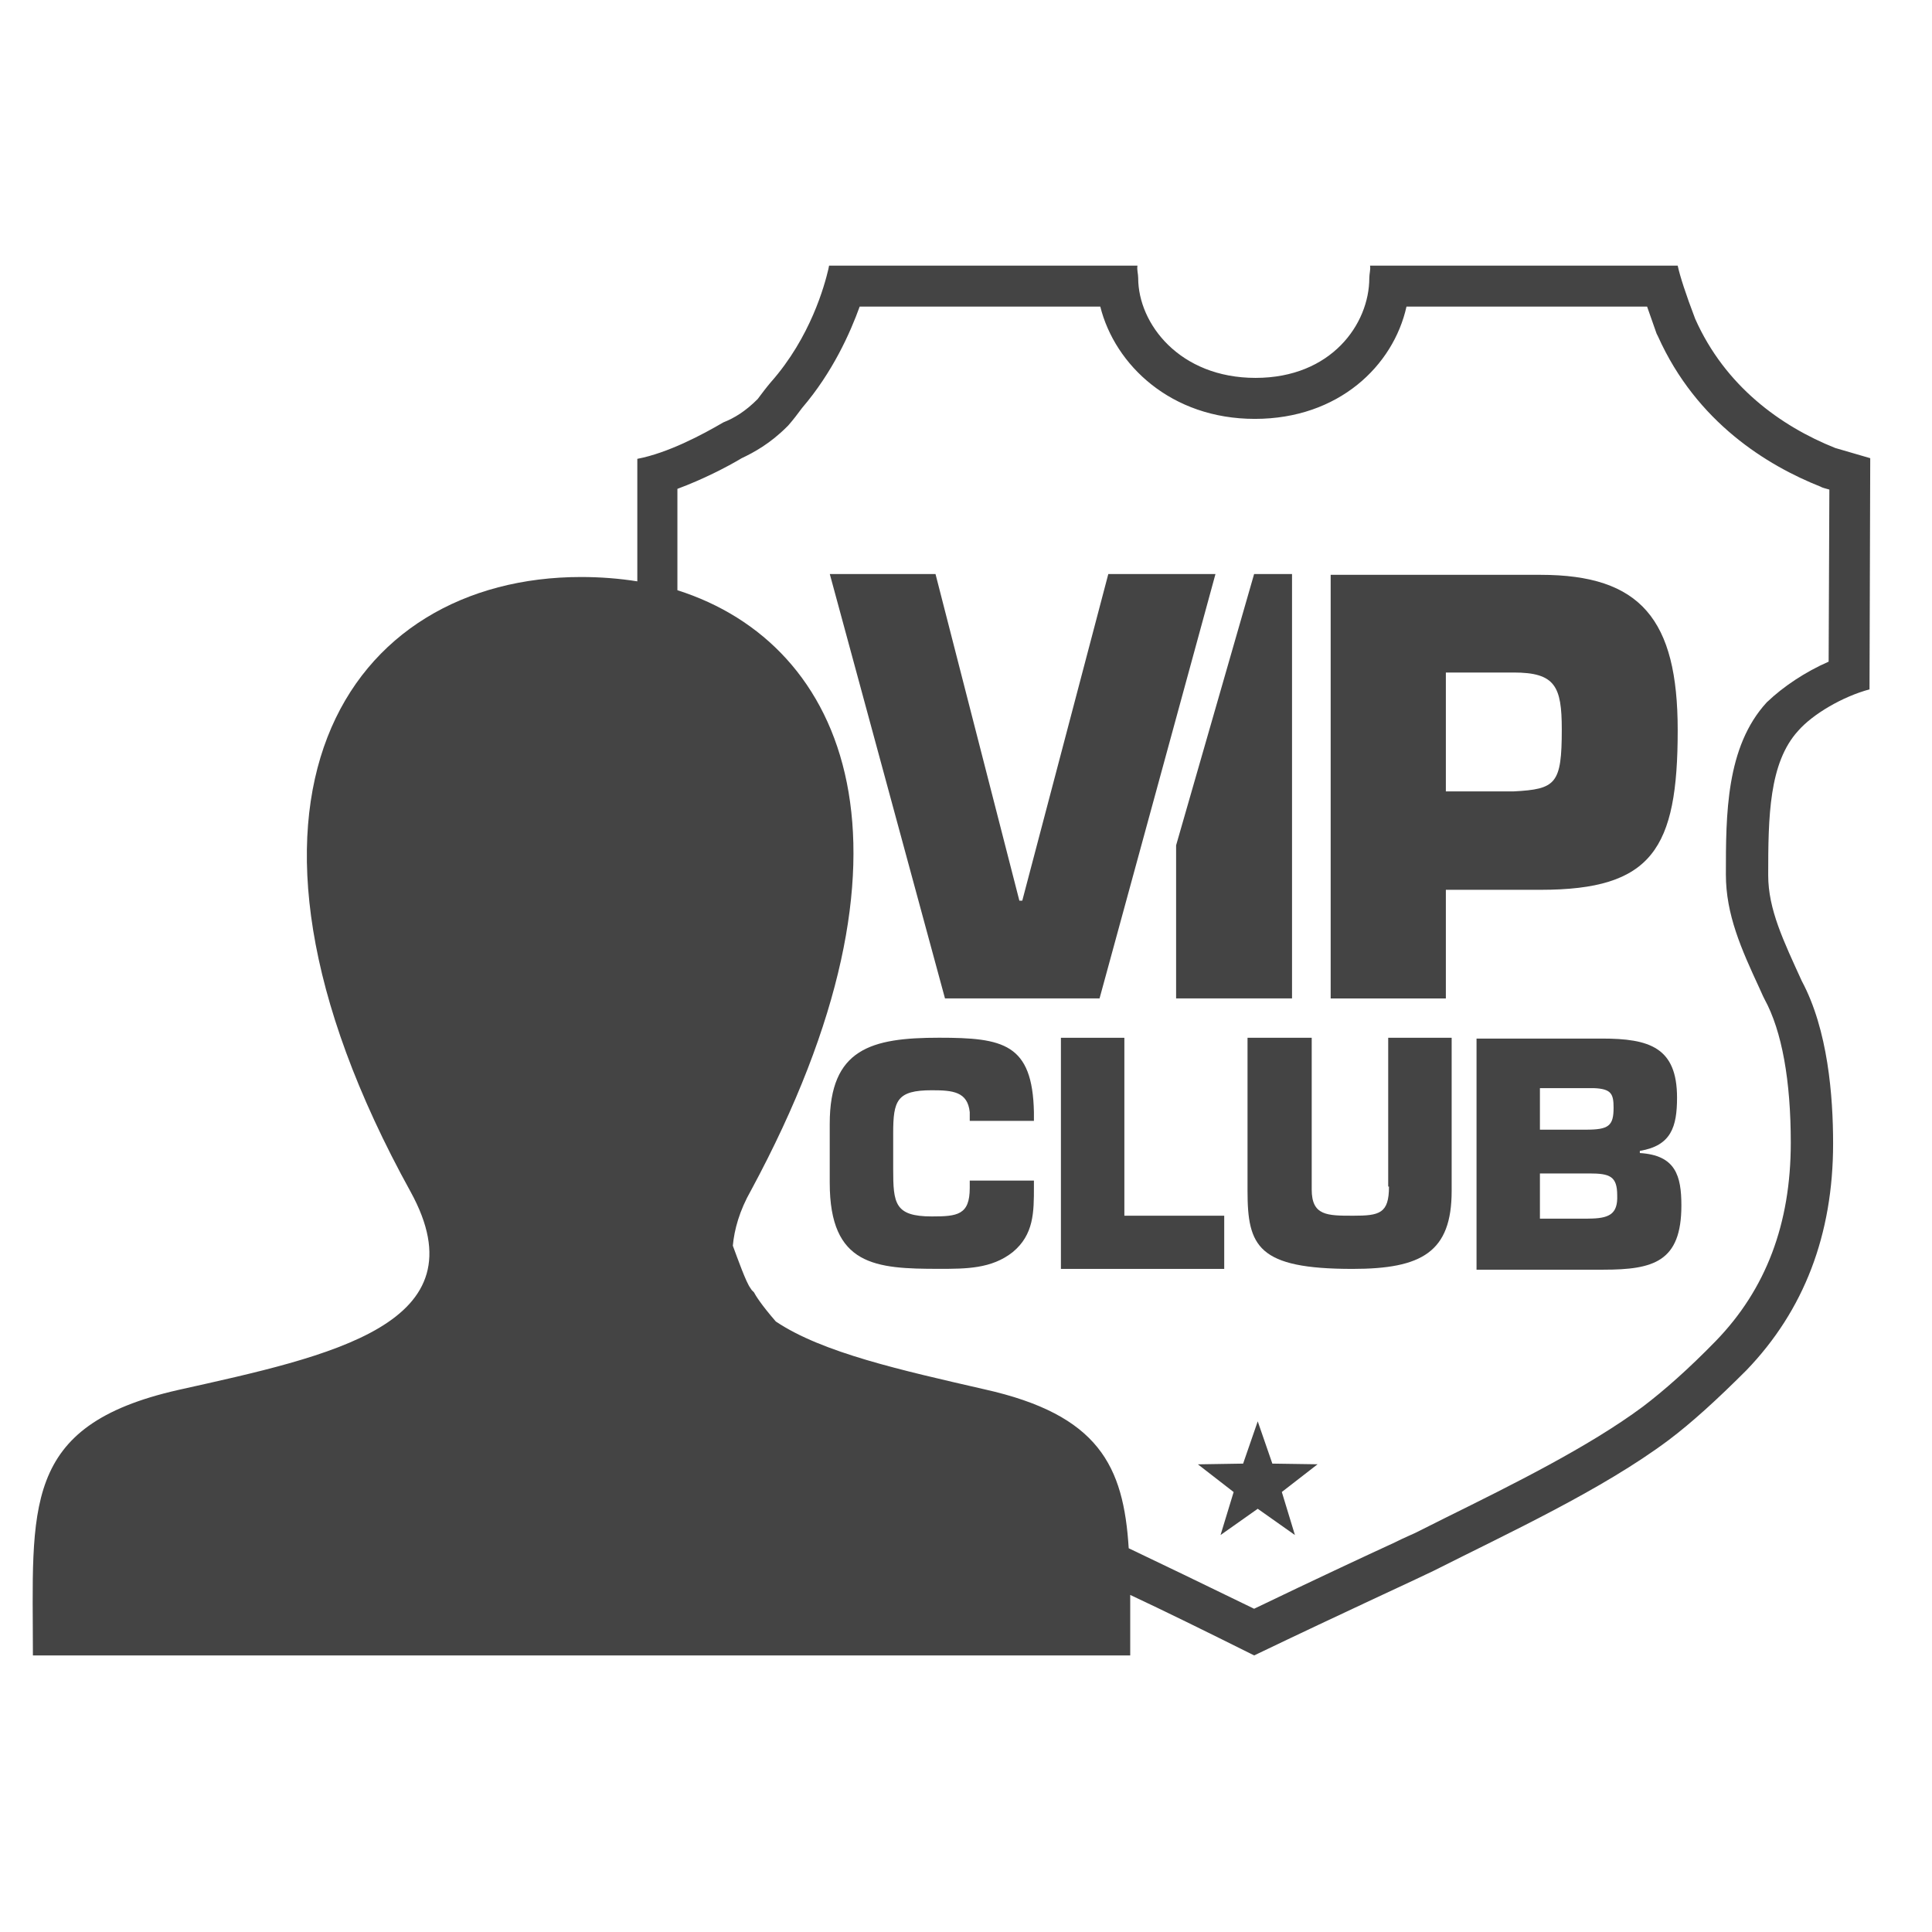
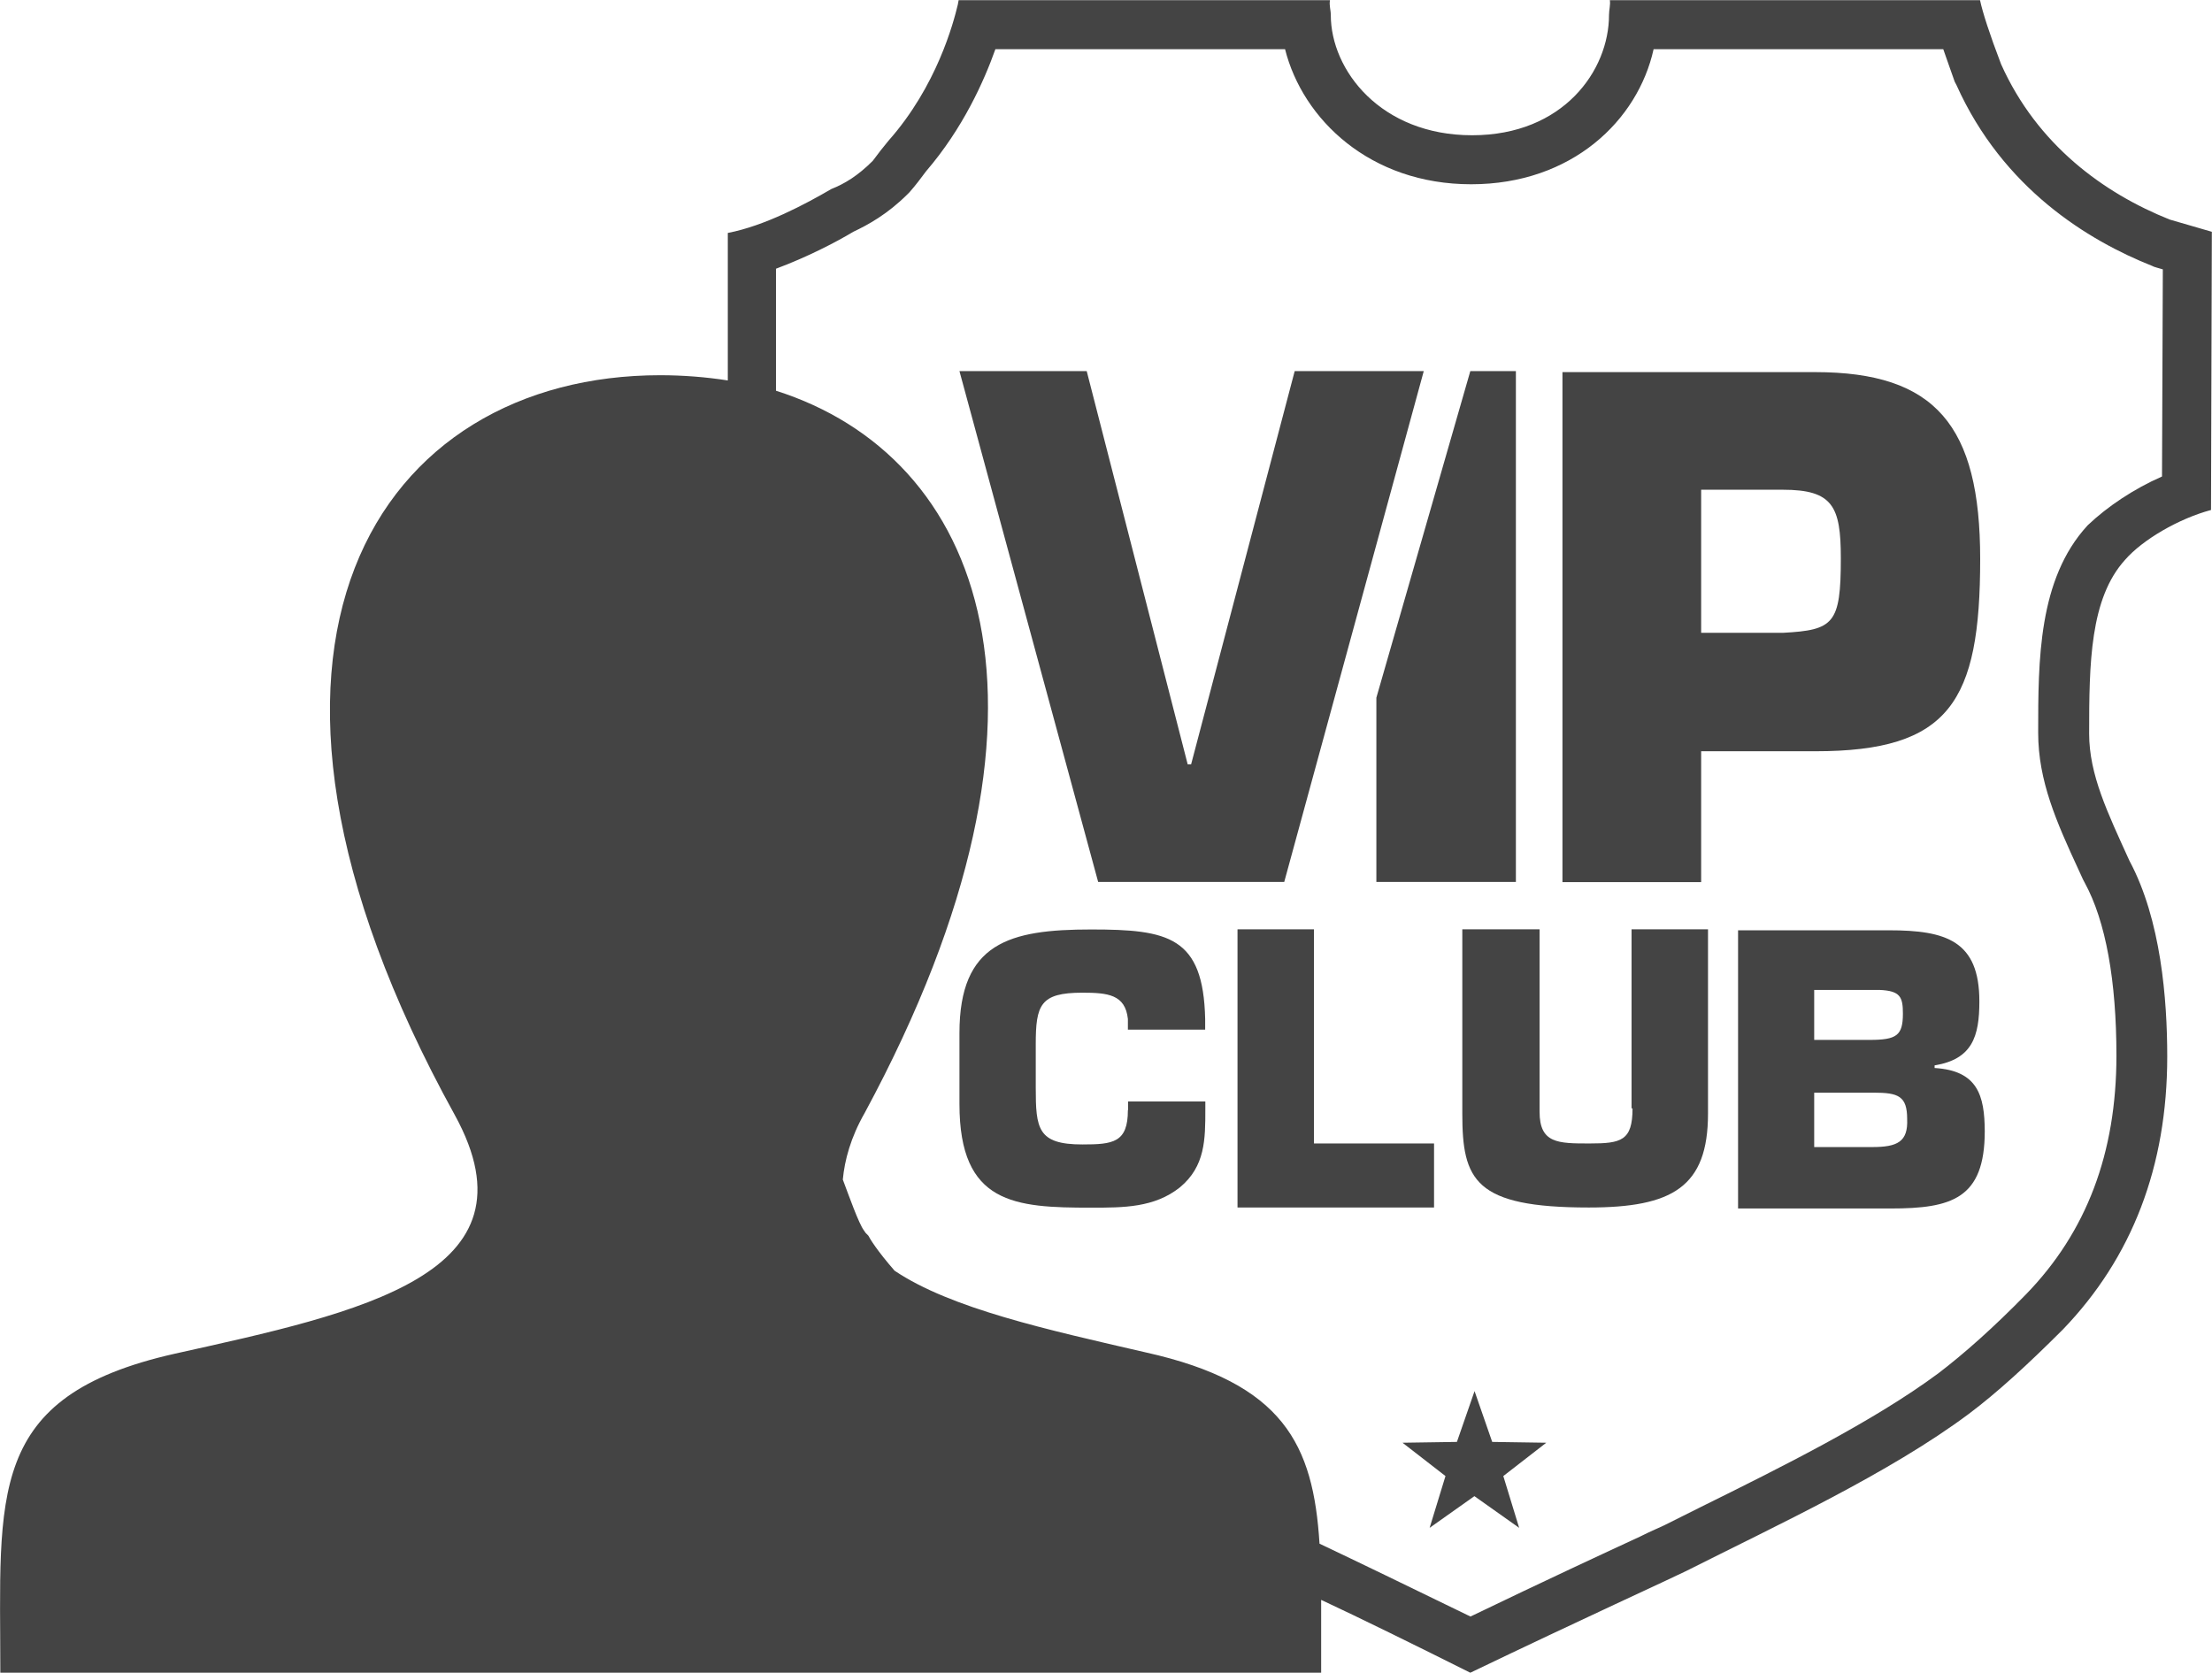
- <svg xmlns="http://www.w3.org/2000/svg" version="1.1" width="32" height="32" viewBox="0 0 32 32">
-   <path fill="#444444" d="M30.965 11.417l0.012-3.828-0.58-0.169c-0.906-0.362-1.824-1.027-2.319-2.138-0.157-0.411-0.254-0.713-0.29-0.882h-5.096c0.012 0.060-0.012 0.133-0.012 0.205 0 0.761-0.628 1.654-1.884 1.654s-1.944-0.894-1.944-1.654c0-0.072-0.024-0.133-0.012-0.205h-5.108l-0.012 0.060c-0.060 0.254-0.29 1.123-0.954 1.872-0.072 0.085-0.145 0.181-0.217 0.278-0.205 0.205-0.386 0.314-0.568 0.386-0.35 0.205-0.918 0.507-1.425 0.604v2.029c-0.302-0.048-0.616-0.072-0.93-0.072-3.852 0-6.413 3.683-2.826 10.181 1.208 2.198-1.304 2.717-3.852 3.285-2.609 0.592-2.403 1.944-2.403 4.396h18.175c0-0.35 0-0.688 0-1.002 0.543 0.254 1.256 0.604 2.053 1.002 1.51-0.725 2.778-1.304 2.971-1.401 1.244-0.628 2.79-1.341 3.889-2.162 0.386-0.29 0.809-0.676 1.292-1.159 0.954-0.99 1.437-2.246 1.437-3.756 0-0.785-0.085-1.884-0.519-2.693-0.302-0.664-0.556-1.184-0.556-1.751 0-0.966 0.012-1.86 0.495-2.391 0.242-0.278 0.737-0.568 1.183-0.688zM29.274 11.622l-0.012 0.012c-0.676 0.737-0.676 1.86-0.676 2.85 0 0.664 0.254 1.232 0.556 1.884l0.060 0.133 0.024 0.048c0.29 0.531 0.435 1.353 0.435 2.379 0 1.341-0.411 2.427-1.244 3.285-0.447 0.459-0.857 0.821-1.208 1.087-0.894 0.664-2.162 1.292-3.261 1.836l-0.507 0.254c-0.048 0.024-0.169 0.072-0.338 0.157-0.471 0.217-1.328 0.616-2.331 1.099-0.845-0.411-1.57-0.761-2.077-1.002-0.085-1.365-0.495-2.21-2.391-2.633-1.365-0.314-2.681-0.604-3.454-1.123-0.242-0.278-0.338-0.435-0.362-0.483l-0.036-0.036-0.024-0.036c-0.072-0.097-0.205-0.471-0.29-0.7 0.024-0.266 0.109-0.58 0.302-0.918 3.043-5.64 1.594-9.045-1.22-9.939v-1.679c0.423-0.157 0.821-0.362 1.063-0.507 0.205-0.097 0.471-0.242 0.749-0.519l0.024-0.024c0.085-0.097 0.157-0.193 0.229-0.29 0.507-0.592 0.797-1.244 0.954-1.679h3.985c0.242 0.966 1.171 1.86 2.56 1.86s2.295-0.882 2.512-1.86h3.985c0.048 0.133 0.097 0.278 0.157 0.447l0.024 0.048c0.64 1.425 1.811 2.138 2.693 2.488l0.024 0.012 0.036 0.012 0.085 0.024-0.012 2.85c-0.386 0.169-0.749 0.411-1.014 0.664v0z" />
-   <path fill="#444444" d="M18.212 16.537l1.92-7.029h-1.775l-1.425 5.41h-0.048l-1.389-5.41h-1.751l1.908 7.029z" />
-   <path fill="#444444" d="M23.948 14.738h1.57c1.848 0 2.27-0.676 2.27-2.645 0-1.836-0.616-2.572-2.27-2.572h-3.478v7.017h1.908v-1.799zM23.948 11.139h1.123c0.688 0 0.797 0.229 0.797 0.942 0 0.906-0.097 0.99-0.797 1.027h-1.123v-1.969z" />
-   <path fill="#444444" d="M19.48 16.537h1.92v-7.029h-0.628l-1.292 4.493z" />
-   <path fill="#444444" d="M16.062 19.677c0 0.447-0.205 0.471-0.628 0.471-0.616 0-0.64-0.217-0.64-0.785v-0.592c0-0.543 0.060-0.713 0.64-0.713 0.35 0 0.592 0.024 0.628 0.362v0.145h1.063v-0.145c-0.024-1.135-0.507-1.232-1.57-1.232-1.123 0-1.812 0.181-1.812 1.425v0.978c0 1.377 0.761 1.425 1.812 1.425 0.447 0 0.87 0 1.22-0.278 0.35-0.29 0.35-0.664 0.35-1.075v-0.109h-1.063v0.121z" />
-   <path fill="#444444" d="M20.277 20.136h-1.654v-2.947h-1.051v3.828h2.705z" />
-   <path fill="#444444" d="M23.006 19.653c0 0.447-0.157 0.483-0.592 0.483s-0.688 0-0.688-0.435v-2.512h-1.063v2.536c0 0.918 0.169 1.292 1.739 1.292 1.147 0 1.642-0.278 1.642-1.292v-2.536h-1.051v2.464z" />
-   <path fill="#444444" d="M27.161 19.098v-0.036c0.519-0.085 0.616-0.399 0.616-0.882 0-0.833-0.459-0.978-1.244-0.978h-2.077v3.828h2.101c0.833 0 1.292-0.133 1.292-1.063 0-0.495-0.097-0.833-0.688-0.869zM25.518 18.023h0.882c0.29 0.012 0.326 0.097 0.326 0.326 0 0.302-0.085 0.362-0.459 0.362h-0.761v-0.688zM26.303 20.185h-0.797v-0.749h0.821c0.338 0 0.459 0.048 0.459 0.362 0.012 0.314-0.133 0.386-0.483 0.386z" />
-   <path fill="#444444" d="M21.074 24.242l-0.242-0.7-0.242 0.7-0.749 0.012 0.592 0.459-0.217 0.712 0.616-0.435 0.616 0.435-0.217-0.713 0.592-0.459z" />
+ <svg xmlns="http://www.w3.org/2000/svg" version="1.1" id="Calque_1" x="0px" y="0px" viewBox="0 0 1354 1024" enable-background="new 0 0 1354 1024" xml:space="preserve">
+   <path fill="#444444" d="M1353.4,312.2l0.5-170.3l-25.8-7.5c-40.3-16.1-81.1-45.7-103.2-95.1c-7-18.3-11.3-31.7-12.9-39.2H985.4  c0.5,2.7-0.5,5.9-0.5,9.1c0,33.9-27.9,73.6-83.8,73.6s-86.5-39.8-86.5-73.6c0-3.2-1.1-5.9-0.5-9.1H586.8l-0.5,2.7  c-2.7,11.3-12.9,50-42.4,83.3c-3.2,3.8-6.5,8.1-9.7,12.4c-9.1,9.1-17.2,14-25.3,17.2c-15.6,9.1-40.8,22.6-63.4,26.9v90.3  c-13.4-2.1-27.4-3.2-41.4-3.2c-171.4,0-285.3,163.8-125.7,452.9c53.7,97.8-58,120.9-171.4,146.1C-9,854.8,0.2,914.9,0.2,1024h808.5  c0-15.6,0-30.6,0-44.6c24.2,11.3,55.9,26.9,91.3,44.6c67.2-32.3,123.6-58,132.2-62.3c55.3-27.9,124.1-59.7,173-96.2  c17.2-12.9,36-30.1,57.5-51.6c42.4-44,63.9-99.9,63.9-167.1c0-34.9-3.8-83.8-23.1-119.8c-13.4-29.5-24.7-52.7-24.7-77.9  c0-43,0.5-82.7,22-106.4C1311.5,330.4,1333.6,317.5,1353.4,312.2L1353.4,312.2z M1278.2,321.3l-0.5,0.5  c-30.1,32.8-30.1,82.7-30.1,126.8c0,29.5,11.3,54.8,24.7,83.8l2.7,5.9l1.1,2.1c12.9,23.6,19.4,60.2,19.4,105.8  c0,59.7-18.3,108-55.3,146.1c-19.9,20.4-38.1,36.5-53.7,48.4c-39.8,29.5-96.2,57.5-145.1,81.7l-22.6,11.3c-2.1,1.1-7.5,3.2-15,7  c-21,9.7-59.1,27.4-103.7,48.9c-37.6-18.3-69.8-33.9-92.4-44.6c-3.8-60.7-22-98.3-106.4-117.1c-60.7-14-119.3-26.9-153.7-50  c-10.8-12.4-15-19.4-16.1-21.5l-1.6-1.6l-1.1-1.6c-3.2-4.3-9.1-21-12.9-31.1c1.1-11.8,4.8-25.8,13.4-40.8  c135.4-250.9,70.9-402.4-54.3-442.1v-74.7c18.8-7,36.5-16.1,47.3-22.6c9.1-4.3,21-10.8,33.3-23.1l1.1-1.1c3.8-4.3,7-8.6,10.2-12.9  c22.6-26.3,35.5-55.3,42.4-74.7h177.3c10.8,43,52.1,82.7,113.9,82.7s102.1-39.2,111.7-82.7h177.3c2.1,5.9,4.3,12.4,7,19.9l1.1,2.1  c28.5,63.4,80.6,95.1,119.8,110.7l1.1,0.5l1.6,0.5l3.8,1.1l-0.5,126.8C1306.1,299.3,1290,310.1,1278.2,321.3L1278.2,321.3  L1278.2,321.3z" />
+   <path fill="#444444" d="M786.1,539.9l85.4-312.7h-79l-63.4,240.7H727l-61.8-240.7h-77.9l84.9,312.7H786.1z" />
+   <path fill="#444444" d="M1041.3,459.9h69.8c82.2,0,101-30.1,101-117.7c0-81.7-27.4-114.4-101-114.4H956.4V540h84.9L1041.3,459.9  L1041.3,459.9z M1041.3,299.8h50c30.6,0,35.5,10.2,35.5,41.9c0,40.3-4.3,44-35.5,45.7h-50V299.8z" />
+   <path fill="#444444" d="M842.5,539.9h85.4V227.2H900l-57.5,199.9V539.9z" />
+   <path fill="#444444" d="M690.4,679.6c0,19.9-9.1,21-27.9,21c-27.4,0-28.5-9.7-28.5-34.9v-26.3c0-24.2,2.7-31.7,28.5-31.7  c15.6,0,26.3,1.1,27.9,16.1v6.5h47.3v-6.5c-1.1-50.5-22.6-54.8-69.8-54.8c-50,0-80.6,8.1-80.6,63.4v43.5c0,61.3,33.9,63.4,80.6,63.4  c19.9,0,38.7,0,54.3-12.4c15.6-12.9,15.6-29.5,15.6-47.8v-4.8h-47.3V679.6L690.4,679.6z" />
+   <path fill="#444444" d="M877.9,700h-73.6V568.9h-46.8v170.3h120.3V700z" />
+   <path fill="#444444" d="M999.3,678.5c0,19.9-7,21.5-26.3,21.5s-30.6,0-30.6-19.4V568.9h-47.3v112.8c0,40.8,7.5,57.5,77.4,57.5  c51,0,73-12.4,73-57.5V568.9h-46.8v109.6H999.3z" />
+   <path fill="#444444" d="M1184.2,653.8v-1.6c23.1-3.8,27.4-17.7,27.4-39.2c0-37.1-20.4-43.5-55.3-43.5h-92.4v170.3h93.5  c37.1,0,57.5-5.9,57.5-47.3C1214.8,670.5,1210.5,655.4,1184.2,653.8z M1111.1,606h39.2c12.9,0.5,14.5,4.3,14.5,14.5  c0,13.4-3.8,16.1-20.4,16.1h-33.9V606H1111.1z M1146,702.2h-35.5v-33.3h36.5c15,0,20.4,2.1,20.4,16.1  C1168,698.9,1161.6,702.2,1146,702.2L1146,702.2z" />
+   <path fill="#444444" d="M913.4,882.7l-10.8-31.1l-10.8,31.1l-33.3,0.5l26.3,20.4l-9.7,31.7l27.4-19.4l27.4,19.4l-9.7-31.7l26.3-20.4  L913.4,882.7z" />
</svg>
